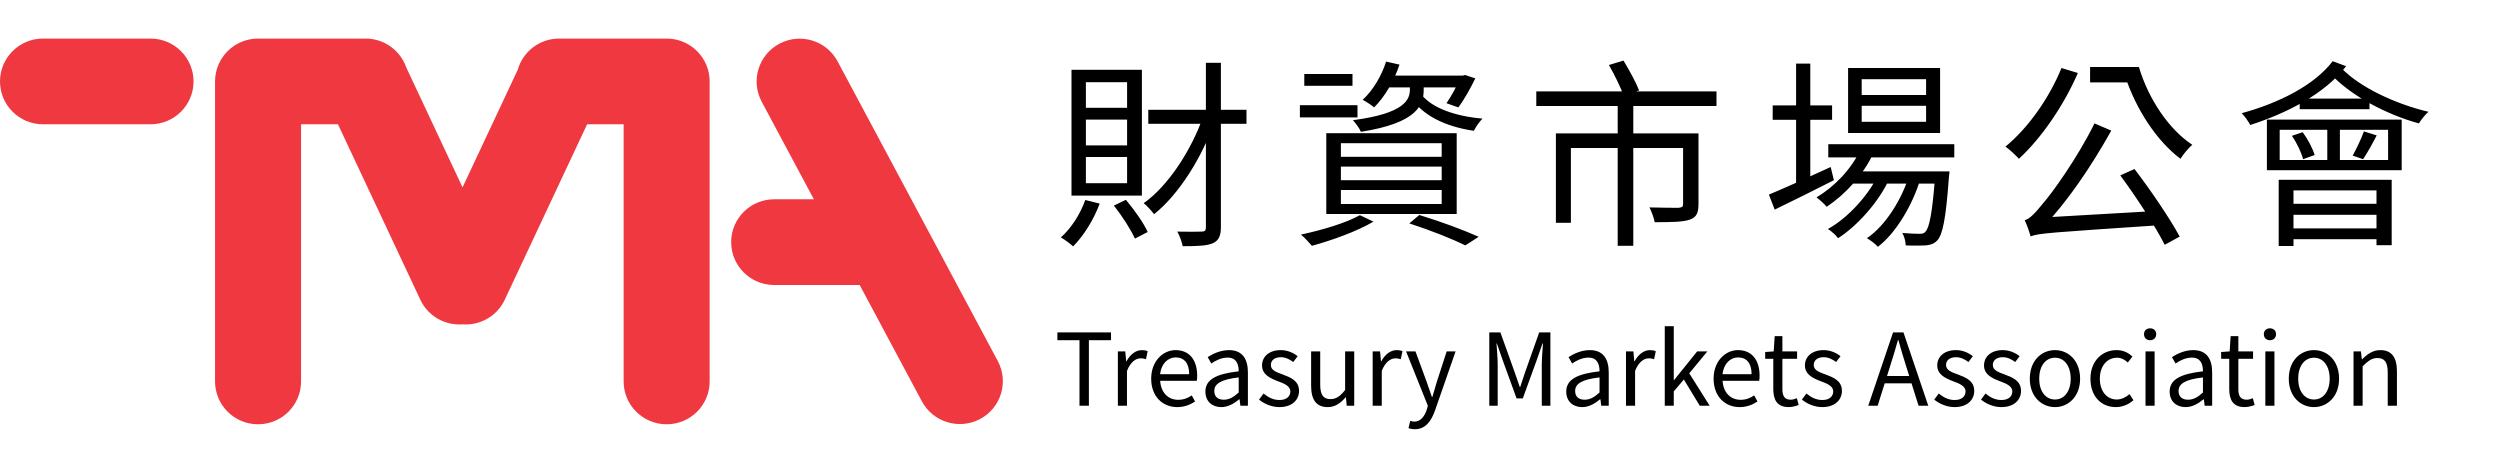
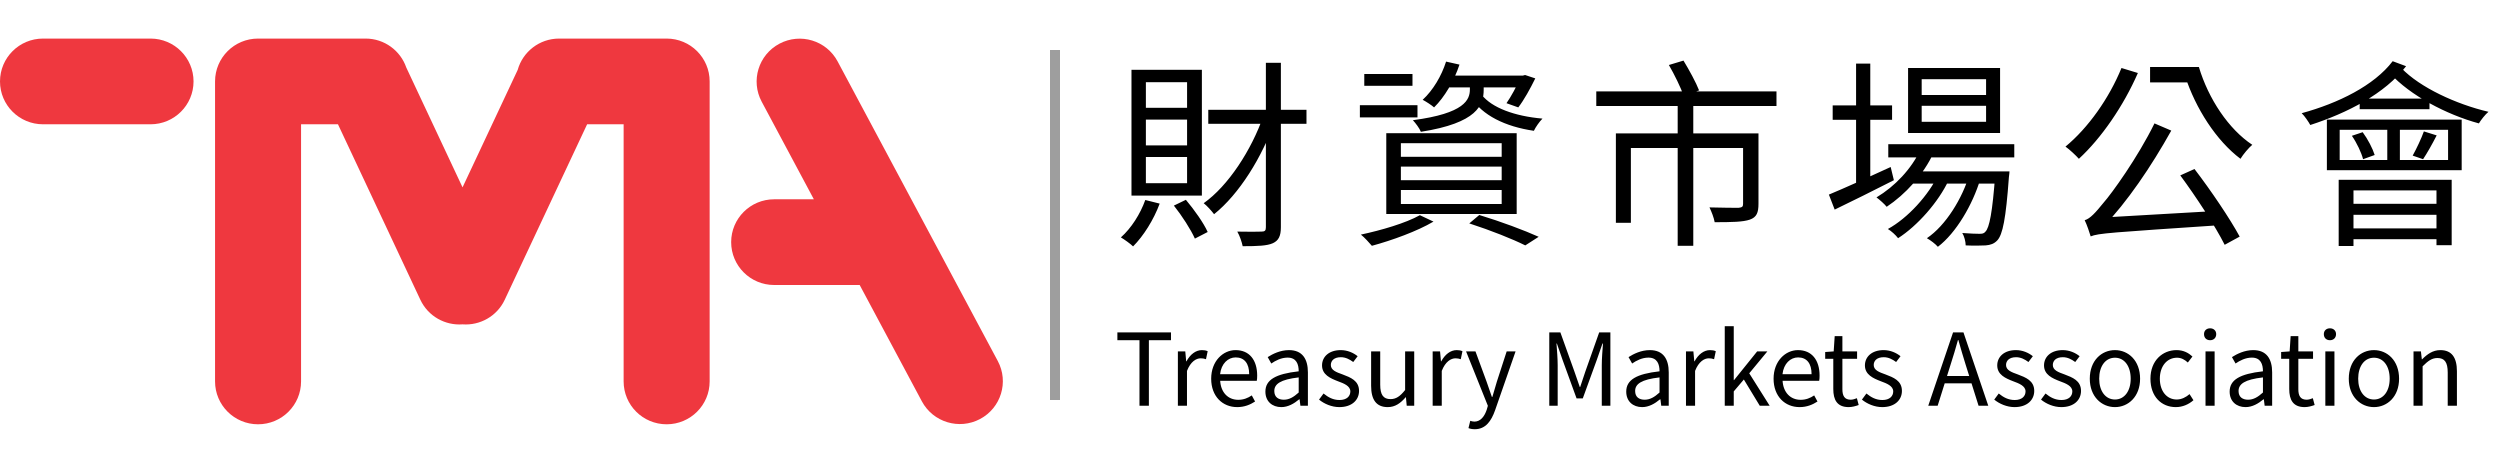
<svg xmlns="http://www.w3.org/2000/svg" width="250" height="45" viewBox="0 0 250 45" fill="none">
-   <path d="M40.625 6.745L46.254 18.735L51.768 6.991C52.273 5.184 53.937 3.857 55.912 3.857H66.664C69.04 3.857 70.965 5.776 70.965 8.143V38.143C70.965 40.51 69.04 42.428 66.664 42.428C64.289 42.428 62.363 40.51 62.363 38.143V12.428H58.712L50.473 29.977C49.694 31.635 47.985 32.564 46.255 32.435C44.524 32.565 42.815 31.636 42.036 29.977L33.797 12.428H30.106V38.143C30.106 40.51 28.181 42.428 25.805 42.428C23.43 42.428 21.505 40.51 21.505 38.143V8.143C21.505 5.776 23.43 3.857 25.805 3.857H36.558C38.442 3.857 40.044 5.064 40.625 6.745Z" fill="#EF383F" />
-   <path d="M0 8.143C0 5.776 1.926 3.857 4.301 3.857H15.053C17.428 3.857 19.354 5.776 19.354 8.143C19.354 10.51 17.428 12.428 15.053 12.428H4.301C1.926 12.428 0 10.51 0 8.143Z" fill="#EF383F" />
-   <path d="M73.116 24.214C73.116 21.847 75.041 19.928 77.417 19.928H81.386L76.168 10.167C75.051 8.078 75.845 5.482 77.942 4.37C80.038 3.257 82.643 4.048 83.759 6.137L99.78 36.105C100.897 38.194 100.102 40.789 98.006 41.902C95.91 43.015 93.305 42.223 92.188 40.134L85.968 28.5H77.417C75.041 28.5 73.116 26.581 73.116 24.214Z" fill="#EF383F" />
-   <path d="M114.829 10.98H124.649V12.38H114.829V10.98ZM120.589 6.28H122.089V22.72C122.089 23.62 121.849 24.06 121.289 24.32C120.709 24.58 119.789 24.62 118.269 24.62C118.189 24.22 117.969 23.56 117.729 23.16C118.849 23.18 119.849 23.18 120.149 23.16C120.489 23.16 120.589 23.06 120.589 22.72V6.28ZM120.349 11.56L121.549 11.92C120.229 15.74 117.889 19.44 115.409 21.42C115.149 21.08 114.709 20.58 114.369 20.32C116.809 18.6 119.149 15.02 120.349 11.56ZM108.529 20L109.969 20.36C109.369 21.98 108.349 23.6 107.309 24.64C107.049 24.38 106.429 23.94 106.089 23.74C107.129 22.82 108.029 21.4 108.529 20ZM111.389 20.56L112.589 19.98C113.429 20.98 114.369 22.3 114.769 23.2L113.489 23.86C113.089 22.96 112.189 21.56 111.389 20.56ZM108.589 11.96V14.54H112.709V11.96H108.589ZM108.589 15.7V18.32H112.709V15.7H108.589ZM108.589 8.22V10.78H112.709V8.22H108.589ZM107.149 6.98H114.189V19.56H107.149V6.98ZM134.089 16.66V18.02H144.169V16.66H134.089ZM134.089 19V20.4H144.169V19H134.089ZM134.089 14.32V15.68H144.169V14.32H134.089ZM132.629 13.32H145.669V21.4H132.629V13.32ZM140.929 22.34L141.929 21.5C144.109 22.16 146.449 23.04 147.869 23.68L146.529 24.54C145.249 23.9 143.089 23.04 140.929 22.34ZM135.989 21.52L137.349 22.16C135.729 23.12 133.189 24.04 131.189 24.58C130.949 24.3 130.429 23.72 130.089 23.46C132.149 23.02 134.549 22.32 135.989 21.52ZM138.289 7.56H146.529V8.74H138.289V7.56ZM138.609 6.16L139.949 6.46C139.409 8.1 138.449 9.72 137.409 10.74C137.169 10.52 136.609 10.16 136.269 9.98C137.309 9.02 138.149 7.6 138.609 6.16ZM140.989 8.3H142.369V8.98C142.369 10.5 141.729 12.3 136.089 13.18C135.949 12.82 135.549 12.3 135.289 12.02C140.489 11.34 140.989 9.96 140.989 8.94V8.3ZM142.169 9.48C143.189 10.78 145.469 11.62 148.249 11.86C147.949 12.16 147.569 12.7 147.389 13.08C144.509 12.66 142.209 11.52 141.109 9.74L142.169 9.48ZM130.429 7.4H135.249V8.58H130.429V7.4ZM129.989 10.52H135.749V11.74H129.989V10.52ZM146.029 7.56H146.289L146.509 7.5L147.529 7.84C147.029 8.86 146.389 10.02 145.829 10.74L144.649 10.32C145.109 9.66 145.669 8.64 146.029 7.78V7.56ZM161.769 10.04H163.329V24.58H161.769V10.04ZM153.629 9.14H171.649V10.6H153.629V9.14ZM155.589 13.34H168.729V14.8H157.089V22.28H155.589V13.34ZM168.309 13.34H169.849V20.38C169.849 21.26 169.669 21.72 168.989 21.96C168.309 22.2 167.169 22.22 165.469 22.22C165.389 21.76 165.149 21.16 164.949 20.74C166.309 20.78 167.509 20.78 167.869 20.78C168.229 20.74 168.309 20.66 168.309 20.38V13.34ZM160.889 6.5L162.349 6.06C162.909 6.98 163.609 8.26 163.909 9.04L162.369 9.58C162.089 8.78 161.449 7.46 160.889 6.5ZM182.829 14.42H195.429V15.74H182.829V14.42ZM185.089 17.14H193.809V18.36H185.089V17.14ZM186.069 14.92L187.369 15.26C186.349 17.48 184.529 19.44 182.669 20.68C182.469 20.42 181.949 19.96 181.649 19.74C183.489 18.64 185.149 16.9 186.069 14.92ZM193.529 17.14H194.949C194.949 17.14 194.929 17.52 194.889 17.74C194.589 21.88 194.269 23.46 193.729 24.04C193.409 24.38 193.049 24.5 192.569 24.54C192.129 24.56 191.369 24.58 190.569 24.54C190.569 24.16 190.429 23.62 190.229 23.3C190.989 23.36 191.649 23.38 191.929 23.38C192.229 23.38 192.389 23.36 192.549 23.16C192.929 22.78 193.249 21.28 193.529 17.36V17.14ZM186.169 10.58V12.18H192.609V10.58H186.169ZM186.169 7.92V9.5H192.609V7.92H186.169ZM184.809 6.8H194.009V13.3H184.809V6.8ZM177.269 10.54H183.209V11.98H177.269V10.54ZM179.609 6.36H181.029V18.66H179.609V6.36ZM176.889 19.46C178.429 18.82 180.789 17.76 183.069 16.7L183.389 18.02C181.349 19.06 179.169 20.14 177.469 20.96L176.889 19.46ZM190.969 17.36L192.029 17.92C191.269 20.46 189.609 23.3 187.789 24.68C187.529 24.38 187.069 24.04 186.689 23.82C188.569 22.56 190.249 19.84 190.969 17.36ZM187.849 17.42L188.869 18.02C187.849 20.2 185.749 22.58 183.809 23.82C183.569 23.5 183.149 23.12 182.789 22.9C184.769 21.82 186.869 19.52 187.849 17.42ZM212.029 17.54L213.449 16.9C215.089 19.04 217.009 21.88 217.969 23.66L216.469 24.48C215.549 22.64 213.609 19.68 212.029 17.54ZM206.149 6.8L207.789 7.3C206.349 10.6 204.129 13.82 201.889 15.88C201.609 15.56 200.949 14.94 200.549 14.66C202.809 12.8 204.909 9.84 206.149 6.8ZM203.069 23.64C202.969 23.3 202.689 22.46 202.469 22.02C203.009 21.88 203.589 21.22 204.349 20.28C205.169 19.36 207.769 15.76 209.449 12.34L211.129 13.06C209.129 16.64 206.709 20.22 204.289 22.72V22.76C204.289 22.76 203.069 23.26 203.069 23.64ZM203.069 23.64L203.029 22.36L204.129 21.76L215.929 21.08C216.009 21.52 216.169 22.16 216.269 22.5C204.989 23.26 203.849 23.32 203.069 23.64ZM212.109 6.7H213.889C214.849 9.9 216.869 12.92 219.229 14.48C218.869 14.78 218.329 15.42 218.049 15.88C215.629 14.06 213.569 10.86 212.509 7.6H212.109V6.7ZM209.009 6.7H213.389V8.24H209.009V6.7ZM227.969 12.98V16H238.809V12.98H227.969ZM226.689 11.96H240.169V17.02H226.689V11.96ZM229.969 9.86H236.949V10.92H229.969V9.86ZM232.729 12.32H233.989V16.5H232.729V12.32ZM229.189 13.58L230.269 13.22C230.789 13.92 231.269 14.86 231.469 15.5L230.309 15.92C230.149 15.28 229.689 14.3 229.189 13.58ZM236.389 13.14L237.669 13.54C237.229 14.4 236.709 15.32 236.309 15.92L235.269 15.56C235.649 14.88 236.149 13.82 236.389 13.14ZM227.869 17.98H239.169V24.52H237.649V19.04H229.349V24.6H227.869V17.98ZM228.749 20.38H238.309V21.48H228.749V20.38ZM228.749 22.84H238.309V23.92H228.749V22.84ZM233.269 6.12L234.609 6.62C232.489 9.38 228.729 11.3 225.029 12.5C224.869 12.2 224.449 11.58 224.169 11.32C227.829 10.32 231.409 8.56 233.269 6.12ZM234.149 6.82C235.989 8.74 239.609 10.42 242.849 11.18C242.529 11.44 242.109 11.98 241.889 12.34C238.649 11.46 235.009 9.54 232.989 7.32L234.149 6.82Z" fill="black" />
-   <path d="M107.949 40.571V34.021H105.739V33.241H111.099V34.021H108.889V40.571H107.949ZM111.788 40.571V35.141H112.528L112.618 36.131H112.648C113.018 35.441 113.578 35.011 114.188 35.011C114.428 35.011 114.588 35.041 114.768 35.121L114.598 35.921C114.408 35.861 114.288 35.831 114.068 35.831C113.618 35.831 113.058 36.161 112.698 37.091V40.571H111.788ZM117.718 40.711C116.268 40.711 115.118 39.651 115.118 37.871C115.118 36.101 116.308 35.011 117.558 35.011C118.938 35.011 119.718 36.001 119.718 37.561C119.718 37.751 119.708 37.941 119.678 38.081H116.018C116.088 39.231 116.788 39.981 117.828 39.981C118.348 39.981 118.778 39.811 119.178 39.541L119.508 40.151C119.028 40.461 118.458 40.711 117.718 40.711ZM116.008 37.421H118.918C118.918 36.331 118.428 35.741 117.568 35.741C116.808 35.741 116.128 36.351 116.008 37.421ZM122.13 40.711C121.22 40.711 120.54 40.141 120.54 39.161C120.54 37.981 121.56 37.391 123.87 37.131C123.87 36.431 123.65 35.761 122.76 35.761C122.12 35.761 121.55 36.061 121.13 36.351L120.77 35.711C121.27 35.391 122.03 35.011 122.9 35.011C124.23 35.011 124.79 35.891 124.79 37.241V40.571H124.04L123.96 39.931H123.92C123.41 40.361 122.8 40.711 122.13 40.711ZM122.38 39.971C122.91 39.971 123.35 39.721 123.87 39.251V37.741C122.04 37.951 121.43 38.401 121.43 39.101C121.43 39.721 121.85 39.971 122.38 39.971ZM127.935 40.711C127.165 40.711 126.415 40.381 125.905 39.961L126.355 39.351C126.825 39.731 127.305 40.001 127.955 40.001C128.675 40.001 129.035 39.621 129.035 39.141C129.035 38.591 128.385 38.341 127.785 38.121C127.035 37.831 126.205 37.471 126.205 36.541C126.205 35.681 126.895 35.011 128.075 35.011C128.745 35.011 129.345 35.281 129.765 35.621L129.325 36.201C128.955 35.931 128.565 35.721 128.085 35.721C127.395 35.721 127.085 36.081 127.085 36.501C127.085 37.021 127.635 37.221 128.255 37.441C129.045 37.741 129.905 38.061 129.905 39.091C129.905 39.981 129.215 40.711 127.935 40.711ZM132.772 40.711C131.632 40.711 131.112 39.971 131.112 38.581V35.141H132.022V38.471C132.022 39.481 132.332 39.911 133.052 39.911C133.602 39.911 134.002 39.641 134.512 39.001V35.141H135.422V40.571H134.672L134.592 39.721H134.572C134.062 40.311 133.522 40.711 132.772 40.711ZM137.267 40.571V35.141H138.007L138.097 36.131H138.127C138.497 35.441 139.057 35.011 139.667 35.011C139.907 35.011 140.067 35.041 140.247 35.121L140.077 35.921C139.887 35.861 139.767 35.831 139.547 35.831C139.097 35.831 138.537 36.161 138.177 37.091V40.571H137.267ZM141.478 42.921C141.228 42.921 141.018 42.881 140.848 42.811L141.028 42.081C141.128 42.121 141.288 42.161 141.438 42.161C142.048 42.161 142.438 41.661 142.668 40.991L142.788 40.581L140.608 35.141H141.548L142.658 38.161C142.828 38.641 143.008 39.191 143.188 39.691H143.238C143.388 39.191 143.548 38.651 143.688 38.161L144.668 35.141H145.558L143.508 41.031C143.128 42.101 142.568 42.921 141.478 42.921ZM148.929 40.571V33.241H150.039L151.449 37.171C151.629 37.671 151.799 38.181 151.979 38.701H152.019C152.199 38.181 152.359 37.671 152.529 37.171L153.919 33.241H155.039V40.571H154.179V36.521C154.179 35.881 154.249 35.001 154.299 34.351H154.249L153.669 36.021L152.279 39.841H151.659L150.269 36.021L149.689 34.351H149.649C149.699 35.001 149.769 35.881 149.769 36.521V40.571H148.929ZM158.214 40.711C157.304 40.711 156.624 40.141 156.624 39.161C156.624 37.981 157.644 37.391 159.954 37.131C159.954 36.431 159.734 35.761 158.844 35.761C158.204 35.761 157.634 36.061 157.214 36.351L156.854 35.711C157.354 35.391 158.114 35.011 158.984 35.011C160.314 35.011 160.874 35.891 160.874 37.241V40.571H160.124L160.044 39.931H160.004C159.494 40.361 158.884 40.711 158.214 40.711ZM158.464 39.971C158.994 39.971 159.434 39.721 159.954 39.251V37.741C158.124 37.951 157.514 38.401 157.514 39.101C157.514 39.721 157.934 39.971 158.464 39.971ZM162.599 40.571V35.141H163.339L163.429 36.131H163.459C163.829 35.441 164.389 35.011 164.999 35.011C165.239 35.011 165.399 35.041 165.579 35.121L165.409 35.921C165.219 35.861 165.099 35.831 164.879 35.831C164.429 35.831 163.869 36.161 163.509 37.091V40.571H162.599ZM166.476 40.571V32.621H167.376V38.011H167.406L169.716 35.141H170.736L168.926 37.331L170.966 40.571H169.976L168.386 37.951L167.376 39.141V40.571H166.476ZM173.959 40.711C172.509 40.711 171.359 39.651 171.359 37.871C171.359 36.101 172.549 35.011 173.799 35.011C175.179 35.011 175.959 36.001 175.959 37.561C175.959 37.751 175.949 37.941 175.919 38.081H172.259C172.329 39.231 173.029 39.981 174.069 39.981C174.589 39.981 175.019 39.811 175.419 39.541L175.749 40.151C175.269 40.461 174.699 40.711 173.959 40.711ZM172.249 37.421H175.159C175.159 36.331 174.669 35.741 173.809 35.741C173.049 35.741 172.369 36.351 172.249 37.421ZM178.869 40.711C177.709 40.711 177.329 39.981 177.329 38.901V35.881H176.519V35.201L177.369 35.141L177.469 33.611H178.239V35.141H179.709V35.881H178.239V38.921C178.239 39.581 178.449 39.971 179.079 39.971C179.269 39.971 179.519 39.891 179.689 39.821L179.869 40.501C179.569 40.611 179.209 40.711 178.869 40.711ZM182.222 40.711C181.452 40.711 180.702 40.381 180.192 39.961L180.642 39.351C181.112 39.731 181.592 40.001 182.242 40.001C182.962 40.001 183.322 39.621 183.322 39.141C183.322 38.591 182.672 38.341 182.072 38.121C181.322 37.831 180.492 37.471 180.492 36.541C180.492 35.681 181.182 35.011 182.362 35.011C183.032 35.011 183.632 35.281 184.052 35.621L183.612 36.201C183.242 35.931 182.852 35.721 182.372 35.721C181.682 35.721 181.372 36.081 181.372 36.501C181.372 37.021 181.922 37.221 182.542 37.441C183.332 37.741 184.192 38.061 184.192 39.091C184.192 39.981 183.502 40.711 182.222 40.711ZM186.826 40.571L189.306 33.241H190.346L192.826 40.571H191.856L190.566 36.471C190.306 35.651 190.076 34.851 189.836 34.001H189.796C189.556 34.851 189.326 35.651 189.056 36.471L187.766 40.571H186.826ZM188.126 38.331V37.601H191.506V38.331H188.126ZM195.454 40.711C194.684 40.711 193.934 40.381 193.424 39.961L193.874 39.351C194.344 39.731 194.824 40.001 195.474 40.001C196.194 40.001 196.554 39.621 196.554 39.141C196.554 38.591 195.904 38.341 195.304 38.121C194.554 37.831 193.724 37.471 193.724 36.541C193.724 35.681 194.414 35.011 195.594 35.011C196.264 35.011 196.864 35.281 197.284 35.621L196.844 36.201C196.474 35.931 196.084 35.721 195.604 35.721C194.914 35.721 194.604 36.081 194.604 36.501C194.604 37.021 195.154 37.221 195.774 37.441C196.564 37.741 197.424 38.061 197.424 39.091C197.424 39.981 196.734 40.711 195.454 40.711ZM200.132 40.711C199.362 40.711 198.612 40.381 198.102 39.961L198.552 39.351C199.022 39.731 199.502 40.001 200.152 40.001C200.872 40.001 201.232 39.621 201.232 39.141C201.232 38.591 200.582 38.341 199.982 38.121C199.232 37.831 198.402 37.471 198.402 36.541C198.402 35.681 199.092 35.011 200.272 35.011C200.942 35.011 201.542 35.281 201.962 35.621L201.522 36.201C201.152 35.931 200.762 35.721 200.282 35.721C199.592 35.721 199.282 36.081 199.282 36.501C199.282 37.021 199.832 37.221 200.452 37.441C201.242 37.741 202.102 38.061 202.102 39.091C202.102 39.981 201.412 40.711 200.132 40.711ZM205.5 40.711C204.16 40.711 202.98 39.661 202.98 37.871C202.98 36.051 204.16 35.011 205.5 35.011C206.83 35.011 208.01 36.051 208.01 37.871C208.01 39.661 206.83 40.711 205.5 40.711ZM205.5 39.951C206.44 39.951 207.07 39.111 207.07 37.871C207.07 36.611 206.44 35.771 205.5 35.771C204.55 35.771 203.92 36.611 203.92 37.871C203.92 39.111 204.55 39.951 205.5 39.951ZM211.584 40.711C210.144 40.711 209.044 39.661 209.044 37.871C209.044 36.051 210.264 35.011 211.654 35.011C212.364 35.011 212.864 35.301 213.244 35.651L212.784 36.251C212.464 35.961 212.124 35.771 211.704 35.771C210.704 35.771 209.984 36.611 209.984 37.871C209.984 39.111 210.674 39.951 211.674 39.951C212.164 39.951 212.614 39.711 212.954 39.411L213.344 40.021C212.864 40.451 212.234 40.711 211.584 40.711ZM214.552 40.571V35.141H215.462V40.571H214.552ZM215.012 34.021C214.652 34.021 214.402 33.791 214.402 33.411C214.402 33.061 214.652 32.831 215.012 32.831C215.362 32.831 215.622 33.061 215.622 33.411C215.622 33.791 215.362 34.021 215.012 34.021ZM218.556 40.711C217.646 40.711 216.966 40.141 216.966 39.161C216.966 37.981 217.986 37.391 220.296 37.131C220.296 36.431 220.076 35.761 219.186 35.761C218.546 35.761 217.976 36.061 217.556 36.351L217.196 35.711C217.696 35.391 218.456 35.011 219.326 35.011C220.656 35.011 221.216 35.891 221.216 37.241V40.571H220.466L220.386 39.931H220.346C219.836 40.361 219.226 40.711 218.556 40.711ZM218.806 39.971C219.336 39.971 219.776 39.721 220.296 39.251V37.741C218.466 37.951 217.856 38.401 217.856 39.101C217.856 39.721 218.276 39.971 218.806 39.971ZM224.465 40.711C223.305 40.711 222.925 39.981 222.925 38.901V35.881H222.115V35.201L222.965 35.141L223.065 33.611H223.835V35.141H225.305V35.881H223.835V38.921C223.835 39.581 224.045 39.971 224.675 39.971C224.865 39.971 225.115 39.891 225.285 39.821L225.465 40.501C225.165 40.611 224.805 40.711 224.465 40.711ZM226.534 40.571V35.141H227.444V40.571H226.534ZM226.994 34.021C226.634 34.021 226.384 33.791 226.384 33.411C226.384 33.061 226.634 32.831 226.994 32.831C227.344 32.831 227.604 33.061 227.604 33.411C227.604 33.791 227.344 34.021 226.994 34.021ZM231.398 40.711C230.058 40.711 228.878 39.661 228.878 37.871C228.878 36.051 230.058 35.011 231.398 35.011C232.728 35.011 233.908 36.051 233.908 37.871C233.908 39.661 232.728 40.711 231.398 40.711ZM231.398 39.951C232.338 39.951 232.968 39.111 232.968 37.871C232.968 36.611 232.338 35.771 231.398 35.771C230.448 35.771 229.818 36.611 229.818 37.871C229.818 39.111 230.448 39.951 231.398 39.951ZM235.353 40.571V35.141H236.093L236.183 35.931H236.213C236.723 35.421 237.283 35.011 238.033 35.011C239.173 35.011 239.693 35.751 239.693 37.131V40.571H238.773V37.251C238.773 36.231 238.463 35.801 237.743 35.801C237.193 35.801 236.803 36.091 236.263 36.631V40.571H235.353Z" fill="black" />
+   <path d="M40.625 6.746L46.254 18.735L51.768 6.992C52.273 5.184 53.937 3.857 55.912 3.857H66.664C69.04 3.857 70.965 5.776 70.965 8.143V38.143C70.965 40.51 69.04 42.429 66.664 42.429C64.289 42.429 62.363 40.51 62.363 38.143V12.429H58.712L50.473 29.977C49.694 31.636 47.985 32.565 46.255 32.435C44.524 32.565 42.815 31.636 42.036 29.977L33.797 12.429H30.106V38.143C30.106 40.51 28.181 42.429 25.805 42.429C23.43 42.429 21.505 40.51 21.505 38.143V8.143C21.505 5.776 23.43 3.857 25.805 3.857H36.558C38.442 3.857 40.044 5.065 40.625 6.746Z" fill="#EF383F" />
+   <path d="M0 8.143C0 5.776 1.926 3.857 4.301 3.857H15.053C17.428 3.857 19.354 5.776 19.354 8.143C19.354 10.51 17.428 12.429 15.053 12.429H4.301C1.926 12.429 0 10.51 0 8.143Z" fill="#EF383F" />
+   <path d="M73.116 24.214C73.116 21.847 75.041 19.929 77.417 19.929H81.386L76.168 10.167C75.051 8.078 75.845 5.483 77.942 4.37C80.038 3.257 82.643 4.048 83.759 6.137L99.78 36.105C100.897 38.194 100.102 40.789 98.006 41.902C95.91 43.015 93.305 42.224 92.188 40.135L85.968 28.5H77.417C75.041 28.5 73.116 26.581 73.116 24.214Z" fill="#EF383F" />
+   <path d="M120.828 10.98H130.648V12.38H120.828V10.98ZM126.588 6.28H128.088V22.72C128.088 23.62 127.848 24.06 127.288 24.32C126.708 24.58 125.788 24.62 124.268 24.62C124.188 24.22 123.968 23.56 123.728 23.16C124.848 23.18 125.848 23.18 126.148 23.16C126.488 23.16 126.588 23.06 126.588 22.72V6.28ZM126.348 11.56L127.548 11.92C126.228 15.74 123.888 19.44 121.408 21.42C121.148 21.08 120.708 20.58 120.368 20.32C122.808 18.6 125.148 15.02 126.348 11.56ZM114.528 20L115.968 20.36C115.368 21.98 114.348 23.6 113.308 24.64C113.048 24.38 112.428 23.94 112.088 23.74C113.128 22.82 114.028 21.4 114.528 20ZM117.388 20.56L118.588 19.98C119.428 20.98 120.368 22.3 120.768 23.2L119.488 23.86C119.088 22.96 118.188 21.56 117.388 20.56ZM114.588 11.96V14.54H118.708V11.96H114.588ZM114.588 15.7V18.32H118.708V15.7H114.588ZM114.588 8.22V10.78H118.708V8.22H114.588ZM113.148 6.98H120.188V19.56H113.148V6.98ZM140.088 16.66V18.02H150.168V16.66H140.088ZM140.088 19V20.4H150.168V19H140.088ZM140.088 14.32V15.68H150.168V14.32H140.088ZM138.628 13.32H151.668V21.4H138.628V13.32ZM146.928 22.34L147.928 21.5C150.108 22.16 152.448 23.04 153.868 23.68L152.528 24.54C151.248 23.9 149.088 23.04 146.928 22.34ZM141.988 21.52L143.348 22.16C141.728 23.12 139.188 24.04 137.188 24.58C136.948 24.3 136.428 23.72 136.088 23.46C138.148 23.02 140.548 22.32 141.988 21.52ZM144.288 7.56H152.528V8.74H144.288V7.56ZM144.608 6.16L145.948 6.46C145.408 8.1 144.448 9.72 143.408 10.74C143.168 10.52 142.608 10.16 142.268 9.98C143.308 9.02 144.148 7.6 144.608 6.16ZM146.988 8.3H148.368V8.98C148.368 10.5 147.728 12.3 142.088 13.18C141.948 12.82 141.548 12.3 141.288 12.02C146.488 11.34 146.988 9.96 146.988 8.94V8.3ZM148.168 9.48C149.188 10.78 151.468 11.62 154.248 11.86C153.948 12.16 153.568 12.7 153.388 13.08C150.508 12.66 148.208 11.52 147.108 9.74L148.168 9.48ZM136.428 7.4H141.248V8.58H136.428V7.4ZM135.988 10.52H141.748V11.74H135.988V10.52ZM152.028 7.56H152.288L152.508 7.5L153.528 7.84C153.028 8.86 152.388 10.02 151.828 10.74L150.648 10.32C151.108 9.66 151.668 8.64 152.028 7.78V7.56ZM167.768 10.04H169.328V24.58H167.768V10.04ZM159.628 9.14H177.648V10.6H159.628V9.14ZM161.588 13.34H174.728V14.8H163.088V22.28H161.588V13.34ZM174.308 13.34H175.848V20.38C175.848 21.26 175.668 21.72 174.988 21.96C174.308 22.2 173.168 22.22 171.468 22.22C171.388 21.76 171.148 21.16 170.948 20.74C172.308 20.78 173.508 20.78 173.868 20.78C174.228 20.74 174.308 20.66 174.308 20.38V13.34ZM166.888 6.5L168.348 6.06C168.908 6.98 169.608 8.26 169.908 9.04L168.368 9.58C168.088 8.78 167.448 7.46 166.888 6.5ZM188.828 14.42H201.428V15.74H188.828V14.42ZM191.088 17.14H199.808V18.36H191.088V17.14ZM192.068 14.92L193.368 15.26C192.348 17.48 190.528 19.44 188.668 20.68C188.468 20.42 187.948 19.96 187.648 19.74C189.488 18.64 191.148 16.9 192.068 14.92ZM199.528 17.14H200.948C200.948 17.14 200.928 17.52 200.888 17.74C200.588 21.88 200.268 23.46 199.728 24.04C199.408 24.38 199.048 24.5 198.568 24.54C198.128 24.56 197.368 24.58 196.568 24.54C196.568 24.16 196.428 23.62 196.228 23.3C196.988 23.36 197.648 23.38 197.928 23.38C198.228 23.38 198.388 23.36 198.548 23.16C198.928 22.78 199.248 21.28 199.528 17.36V17.14ZM192.168 10.58V12.18H198.608V10.58H192.168ZM192.168 7.92V9.5H198.608V7.92H192.168ZM190.808 6.8H200.008V13.3H190.808V6.8ZM183.268 10.54H189.208V11.98H183.268V10.54ZM185.608 6.36H187.028V18.66H185.608V6.36ZM182.888 19.46C184.428 18.82 186.788 17.76 189.068 16.7L189.388 18.02C187.348 19.06 185.168 20.14 183.468 20.96L182.888 19.46ZM196.968 17.36L198.028 17.92C197.268 20.46 195.608 23.3 193.788 24.68C193.528 24.38 193.068 24.04 192.688 23.82C194.568 22.56 196.248 19.84 196.968 17.36ZM193.848 17.42L194.868 18.02C193.848 20.2 191.748 22.58 189.808 23.82C189.568 23.5 189.148 23.12 188.788 22.9C190.768 21.82 192.868 19.52 193.848 17.42ZM218.028 17.54L219.448 16.9C221.088 19.04 223.008 21.88 223.968 23.66L222.468 24.48C221.548 22.64 219.608 19.68 218.028 17.54ZM212.148 6.8L213.788 7.3C212.348 10.6 210.128 13.82 207.888 15.88C207.608 15.56 206.948 14.94 206.548 14.66C208.808 12.8 210.908 9.84 212.148 6.8ZM209.068 23.64C208.968 23.3 208.688 22.46 208.468 22.02C209.008 21.88 209.588 21.22 210.348 20.28C211.168 19.36 213.768 15.76 215.448 12.34L217.128 13.06C215.128 16.64 212.708 20.22 210.288 22.72V22.76C210.288 22.76 209.068 23.26 209.068 23.64ZM209.068 23.64L209.028 22.36L210.128 21.76L221.928 21.08C222.008 21.52 222.168 22.16 222.268 22.5C210.988 23.26 209.848 23.32 209.068 23.64ZM218.108 6.7H219.888C220.848 9.9 222.868 12.92 225.228 14.48C224.868 14.78 224.328 15.42 224.048 15.88C221.628 14.06 219.568 10.86 218.508 7.6H218.108V6.7ZM215.008 6.7H219.388V8.24H215.008V6.7ZM233.968 12.98V16H244.808V12.98H233.968ZM232.688 11.96H246.168V17.02H232.688V11.96ZM235.968 9.86H242.948V10.92H235.968V9.86ZM238.728 12.32H239.988V16.5H238.728V12.32ZM235.188 13.58L236.268 13.22C236.788 13.92 237.268 14.86 237.468 15.5L236.308 15.92C236.148 15.28 235.688 14.3 235.188 13.58ZM242.388 13.14L243.668 13.54C243.228 14.4 242.708 15.32 242.308 15.92L241.268 15.56C241.648 14.88 242.148 13.82 242.388 13.14ZM233.868 17.98H245.168V24.52H243.648V19.04H235.348V24.6H233.868V17.98ZM234.748 20.38H244.308V21.48H234.748V20.38ZM234.748 22.84H244.308V23.92H234.748V22.84ZM239.268 6.12L240.608 6.62C238.488 9.38 234.728 11.3 231.028 12.5C230.868 12.2 230.448 11.58 230.168 11.32C233.828 10.32 237.408 8.56 239.268 6.12ZM240.148 6.82C241.988 8.74 245.608 10.42 248.848 11.18C248.528 11.44 248.108 11.98 247.888 12.34C244.648 11.46 241.008 9.54 238.988 7.32L240.148 6.82Z" fill="black" />
+   <path d="M113.948 40.571V34.021H111.738V33.241H117.098V34.021H114.888V40.571H113.948ZM117.788 40.571V35.141H118.528L118.618 36.131H118.648C119.018 35.441 119.578 35.011 120.188 35.011C120.428 35.011 120.588 35.041 120.768 35.121L120.598 35.921C120.408 35.861 120.288 35.831 120.068 35.831C119.618 35.831 119.058 36.161 118.698 37.091V40.571H117.788ZM123.718 40.711C122.268 40.711 121.118 39.651 121.118 37.871C121.118 36.101 122.308 35.011 123.558 35.011C124.938 35.011 125.718 36.001 125.718 37.561C125.718 37.751 125.708 37.941 125.678 38.081H122.018C122.088 39.231 122.788 39.981 123.828 39.981C124.348 39.981 124.778 39.811 125.178 39.541L125.508 40.151C125.028 40.461 124.458 40.711 123.718 40.711ZM122.008 37.421H124.918C124.918 36.331 124.428 35.741 123.568 35.741C122.808 35.741 122.128 36.351 122.008 37.421ZM128.13 40.711C127.22 40.711 126.54 40.141 126.54 39.161C126.54 37.981 127.56 37.391 129.87 37.131C129.87 36.431 129.65 35.761 128.76 35.761C128.12 35.761 127.55 36.061 127.13 36.351L126.77 35.711C127.27 35.391 128.03 35.011 128.9 35.011C130.23 35.011 130.79 35.891 130.79 37.241V40.571H130.04L129.96 39.931H129.92C129.41 40.361 128.8 40.711 128.13 40.711ZM128.38 39.971C128.91 39.971 129.35 39.721 129.87 39.251V37.741C128.04 37.951 127.43 38.401 127.43 39.101C127.43 39.721 127.85 39.971 128.38 39.971ZM133.934 40.711C133.164 40.711 132.414 40.381 131.904 39.961L132.354 39.351C132.824 39.731 133.304 40.001 133.954 40.001C134.674 40.001 135.034 39.621 135.034 39.141C135.034 38.591 134.384 38.341 133.784 38.121C133.034 37.831 132.204 37.471 132.204 36.541C132.204 35.681 132.894 35.011 134.074 35.011C134.744 35.011 135.344 35.281 135.764 35.621L135.324 36.201C134.954 35.931 134.564 35.721 134.084 35.721C133.394 35.721 133.084 36.081 133.084 36.501C133.084 37.021 133.634 37.221 134.254 37.441C135.044 37.741 135.904 38.061 135.904 39.091C135.904 39.981 135.214 40.711 133.934 40.711ZM138.772 40.711C137.632 40.711 137.112 39.971 137.112 38.581V35.141H138.022V38.471C138.022 39.481 138.332 39.911 139.052 39.911C139.602 39.911 140.002 39.641 140.512 39.001V35.141H141.422V40.571H140.672L140.592 39.721H140.572C140.062 40.311 139.522 40.711 138.772 40.711ZM143.266 40.571V35.141H144.006L144.096 36.131H144.126C144.496 35.441 145.056 35.011 145.666 35.011C145.906 35.011 146.066 35.041 146.246 35.121L146.076 35.921C145.886 35.861 145.766 35.831 145.546 35.831C145.096 35.831 144.536 36.161 144.176 37.091V40.571H143.266ZM147.477 42.921C147.227 42.921 147.017 42.881 146.847 42.811L147.027 42.081C147.127 42.121 147.287 42.161 147.437 42.161C148.047 42.161 148.437 41.661 148.667 40.991L148.787 40.581L146.607 35.141H147.547L148.657 38.161C148.827 38.641 149.007 39.191 149.187 39.691H149.237C149.387 39.191 149.547 38.651 149.687 38.161L150.667 35.141H151.557L149.507 41.031C149.127 42.101 148.567 42.921 147.477 42.921ZM154.928 40.571V33.241H156.038L157.448 37.171C157.628 37.671 157.798 38.181 157.978 38.701H158.018C158.198 38.181 158.358 37.671 158.528 37.171L159.918 33.241H161.038V40.571H160.178V36.521C160.178 35.881 160.248 35.001 160.298 34.351H160.248L159.668 36.021L158.278 39.841H157.658L156.268 36.021L155.688 34.351H155.648C155.698 35.001 155.768 35.881 155.768 36.521V40.571H154.928ZM164.214 40.711C163.304 40.711 162.624 40.141 162.624 39.161C162.624 37.981 163.644 37.391 165.954 37.131C165.954 36.431 165.734 35.761 164.844 35.761C164.204 35.761 163.634 36.061 163.214 36.351L162.854 35.711C163.354 35.391 164.114 35.011 164.984 35.011C166.314 35.011 166.874 35.891 166.874 37.241V40.571H166.124L166.044 39.931H166.004C165.494 40.361 164.884 40.711 164.214 40.711ZM164.464 39.971C164.994 39.971 165.434 39.721 165.954 39.251V37.741C164.124 37.951 163.514 38.401 163.514 39.101C163.514 39.721 163.934 39.971 164.464 39.971ZM168.598 40.571V35.141H169.338L169.428 36.131H169.458C169.828 35.441 170.388 35.011 170.998 35.011C171.238 35.011 171.398 35.041 171.578 35.121L171.408 35.921C171.218 35.861 171.098 35.831 170.878 35.831C170.428 35.831 169.868 36.161 169.508 37.091V40.571H168.598ZM172.475 40.571V32.621H173.375V38.011H173.405L175.715 35.141H176.735L174.925 37.331L176.965 40.571H175.975L174.385 37.951L173.375 39.141V40.571H172.475ZM179.958 40.711C178.508 40.711 177.358 39.651 177.358 37.871C177.358 36.101 178.548 35.011 179.798 35.011C181.178 35.011 181.958 36.001 181.958 37.561C181.958 37.751 181.948 37.941 181.918 38.081H178.258C178.328 39.231 179.028 39.981 180.068 39.981C180.588 39.981 181.018 39.811 181.418 39.541L181.748 40.151C181.268 40.461 180.698 40.711 179.958 40.711ZM178.248 37.421H181.158C181.158 36.331 180.668 35.741 179.808 35.741C179.048 35.741 178.368 36.351 178.248 37.421ZM184.869 40.711C183.709 40.711 183.329 39.981 183.329 38.901V35.881H182.519V35.201L183.369 35.141L183.469 33.611H184.239V35.141H185.709V35.881H184.239V38.921C184.239 39.581 184.449 39.971 185.079 39.971C185.269 39.971 185.519 39.891 185.689 39.821L185.869 40.501C185.569 40.611 185.209 40.711 184.869 40.711ZM188.222 40.711C187.452 40.711 186.702 40.381 186.192 39.961L186.642 39.351C187.112 39.731 187.592 40.001 188.242 40.001C188.962 40.001 189.322 39.621 189.322 39.141C189.322 38.591 188.672 38.341 188.072 38.121C187.322 37.831 186.492 37.471 186.492 36.541C186.492 35.681 187.182 35.011 188.362 35.011C189.032 35.011 189.632 35.281 190.052 35.621L189.612 36.201C189.242 35.931 188.852 35.721 188.372 35.721C187.682 35.721 187.372 36.081 187.372 36.501C187.372 37.021 187.922 37.221 188.542 37.441C189.332 37.741 190.192 38.061 190.192 39.091C190.192 39.981 189.502 40.711 188.222 40.711ZM192.826 40.571L195.306 33.241H196.346L198.826 40.571H197.856L196.566 36.471C196.306 35.651 196.076 34.851 195.836 34.001H195.796C195.556 34.851 195.326 35.651 195.056 36.471L193.766 40.571H192.826ZM194.126 38.331V37.601H197.506V38.331H194.126ZM201.454 40.711C200.684 40.711 199.934 40.381 199.424 39.961L199.874 39.351C200.344 39.731 200.824 40.001 201.474 40.001C202.194 40.001 202.554 39.621 202.554 39.141C202.554 38.591 201.904 38.341 201.304 38.121C200.554 37.831 199.724 37.471 199.724 36.541C199.724 35.681 200.414 35.011 201.594 35.011C202.264 35.011 202.864 35.281 203.284 35.621L202.844 36.201C202.474 35.931 202.084 35.721 201.604 35.721C200.914 35.721 200.604 36.081 200.604 36.501C200.604 37.021 201.154 37.221 201.774 37.441C202.564 37.741 203.424 38.061 203.424 39.091C203.424 39.981 202.734 40.711 201.454 40.711ZM206.132 40.711C205.362 40.711 204.612 40.381 204.102 39.961L204.552 39.351C205.022 39.731 205.502 40.001 206.152 40.001C206.872 40.001 207.232 39.621 207.232 39.141C207.232 38.591 206.582 38.341 205.982 38.121C205.232 37.831 204.402 37.471 204.402 36.541C204.402 35.681 205.092 35.011 206.272 35.011C206.942 35.011 207.542 35.281 207.962 35.621L207.522 36.201C207.152 35.931 206.762 35.721 206.282 35.721C205.592 35.721 205.282 36.081 205.282 36.501C205.282 37.021 205.832 37.221 206.452 37.441C207.242 37.741 208.102 38.061 208.102 39.091C208.102 39.981 207.412 40.711 206.132 40.711ZM211.499 40.711C210.159 40.711 208.979 39.661 208.979 37.871C208.979 36.051 210.159 35.011 211.499 35.011C212.829 35.011 214.009 36.051 214.009 37.871C214.009 39.661 212.829 40.711 211.499 40.711ZM211.499 39.951C212.439 39.951 213.069 39.111 213.069 37.871C213.069 36.611 212.439 35.771 211.499 35.771C210.549 35.771 209.919 36.611 209.919 37.871C209.919 39.111 210.549 39.951 211.499 39.951ZM217.584 40.711C216.144 40.711 215.044 39.661 215.044 37.871C215.044 36.051 216.264 35.011 217.654 35.011C218.364 35.011 218.864 35.301 219.244 35.651L218.784 36.251C218.464 35.961 218.124 35.771 217.704 35.771C216.704 35.771 215.984 36.611 215.984 37.871C215.984 39.111 216.674 39.951 217.674 39.951C218.164 39.951 218.614 39.711 218.954 39.411L219.344 40.021C218.864 40.451 218.234 40.711 217.584 40.711ZM220.552 40.571V35.141H221.462V40.571H220.552ZM221.012 34.021C220.652 34.021 220.402 33.791 220.402 33.411C220.402 33.061 220.652 32.831 221.012 32.831C221.362 32.831 221.622 33.061 221.622 33.411C221.622 33.791 221.362 34.021 221.012 34.021ZM224.555 40.711C223.645 40.711 222.965 40.141 222.965 39.161C222.965 37.981 223.985 37.391 226.295 37.131C226.295 36.431 226.075 35.761 225.185 35.761C224.545 35.761 223.975 36.061 223.555 36.351L223.195 35.711C223.695 35.391 224.455 35.011 225.325 35.011C226.655 35.011 227.215 35.891 227.215 37.241V40.571H226.465L226.385 39.931H226.345C225.835 40.361 225.225 40.711 224.555 40.711ZM224.805 39.971C225.335 39.971 225.775 39.721 226.295 39.251V37.741C224.465 37.951 223.855 38.401 223.855 39.101C223.855 39.721 224.275 39.971 224.805 39.971ZM230.464 40.711C229.304 40.711 228.924 39.981 228.924 38.901V35.881H228.114V35.201L228.964 35.141L229.064 33.611H229.834V35.141H231.304V35.881H229.834V38.921C229.834 39.581 230.044 39.971 230.674 39.971C230.864 39.971 231.114 39.891 231.284 39.821L231.464 40.501C231.164 40.611 230.804 40.711 230.464 40.711ZM232.534 40.571V35.141H233.444V40.571H232.534ZM232.994 34.021C232.634 34.021 232.384 33.791 232.384 33.411C232.384 33.061 232.634 32.831 232.994 32.831C233.344 32.831 233.604 33.061 233.604 33.411C233.604 33.791 233.344 34.021 232.994 34.021ZM237.398 40.711C236.058 40.711 234.878 39.661 234.878 37.871C234.878 36.051 236.058 35.011 237.398 35.011C238.728 35.011 239.908 36.051 239.908 37.871C239.908 39.661 238.728 40.711 237.398 40.711ZM237.398 39.951C238.338 39.951 238.968 39.111 238.968 37.871C238.968 36.611 238.338 35.771 237.398 35.771C236.448 35.771 235.818 36.611 235.818 37.871C235.818 39.111 236.448 39.951 237.398 39.951ZM241.352 40.571V35.141H242.092L242.182 35.931H242.212C242.722 35.421 243.282 35.011 244.032 35.011C245.172 35.011 245.692 35.751 245.692 37.131V40.571H244.772V37.251C244.772 36.231 244.462 35.801 243.742 35.801C243.192 35.801 242.802 36.091 242.262 36.631V40.571H241.352Z" fill="black" />
+   <rect x="105" y="5" width="1" height="35" fill="#9E9E9E" />
</svg>
